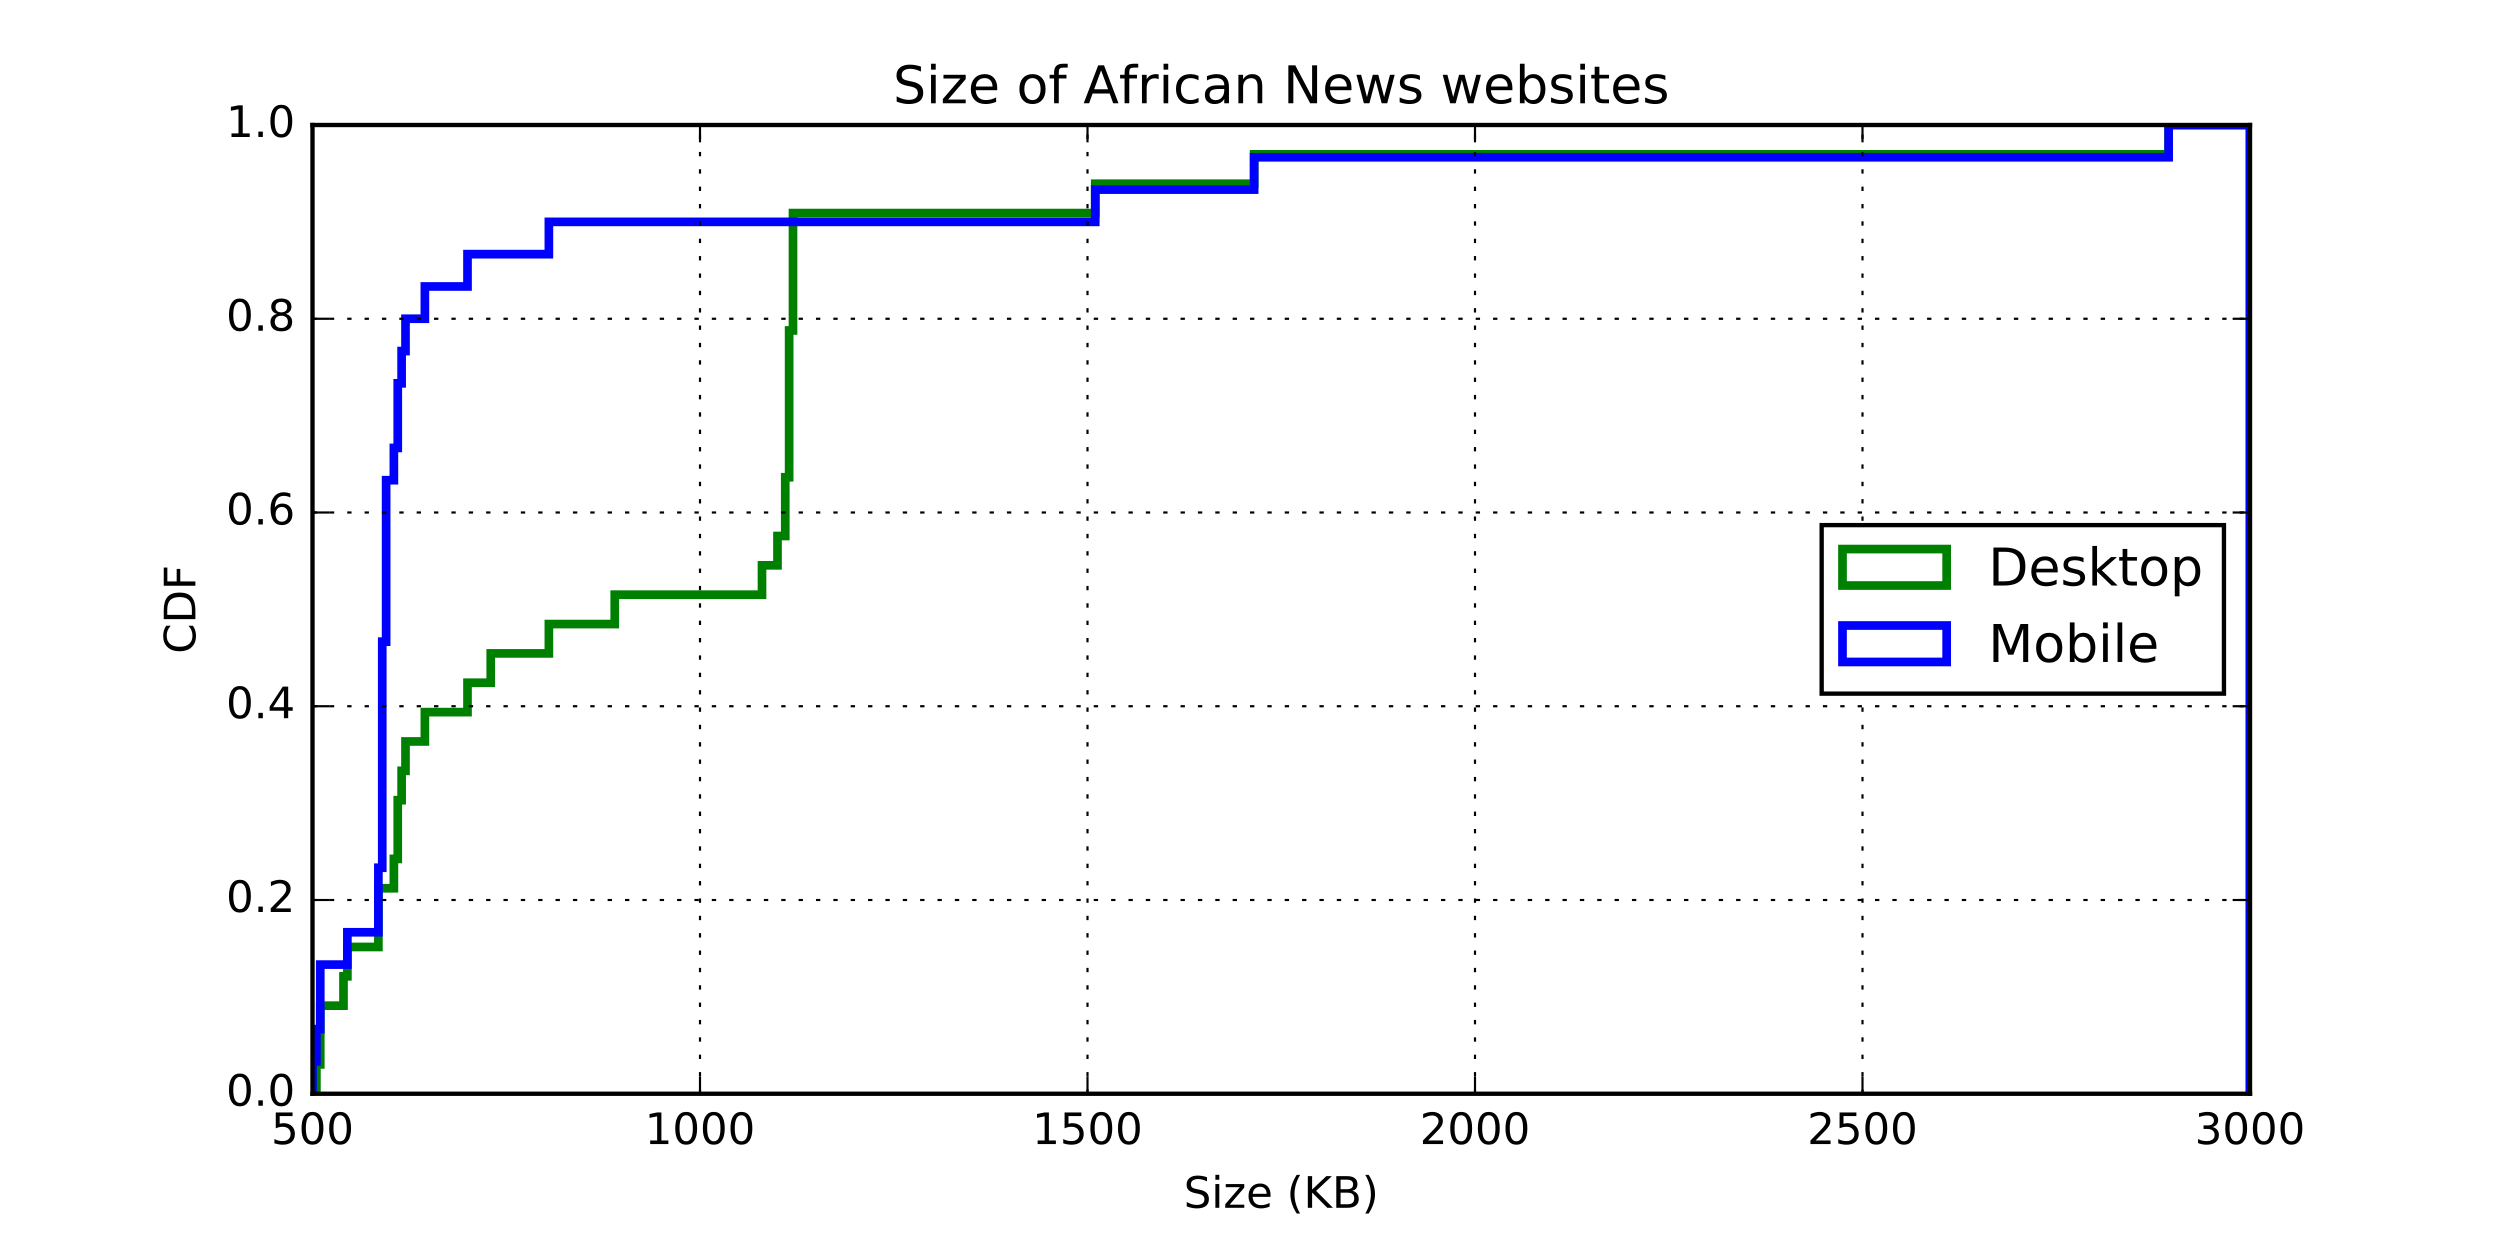
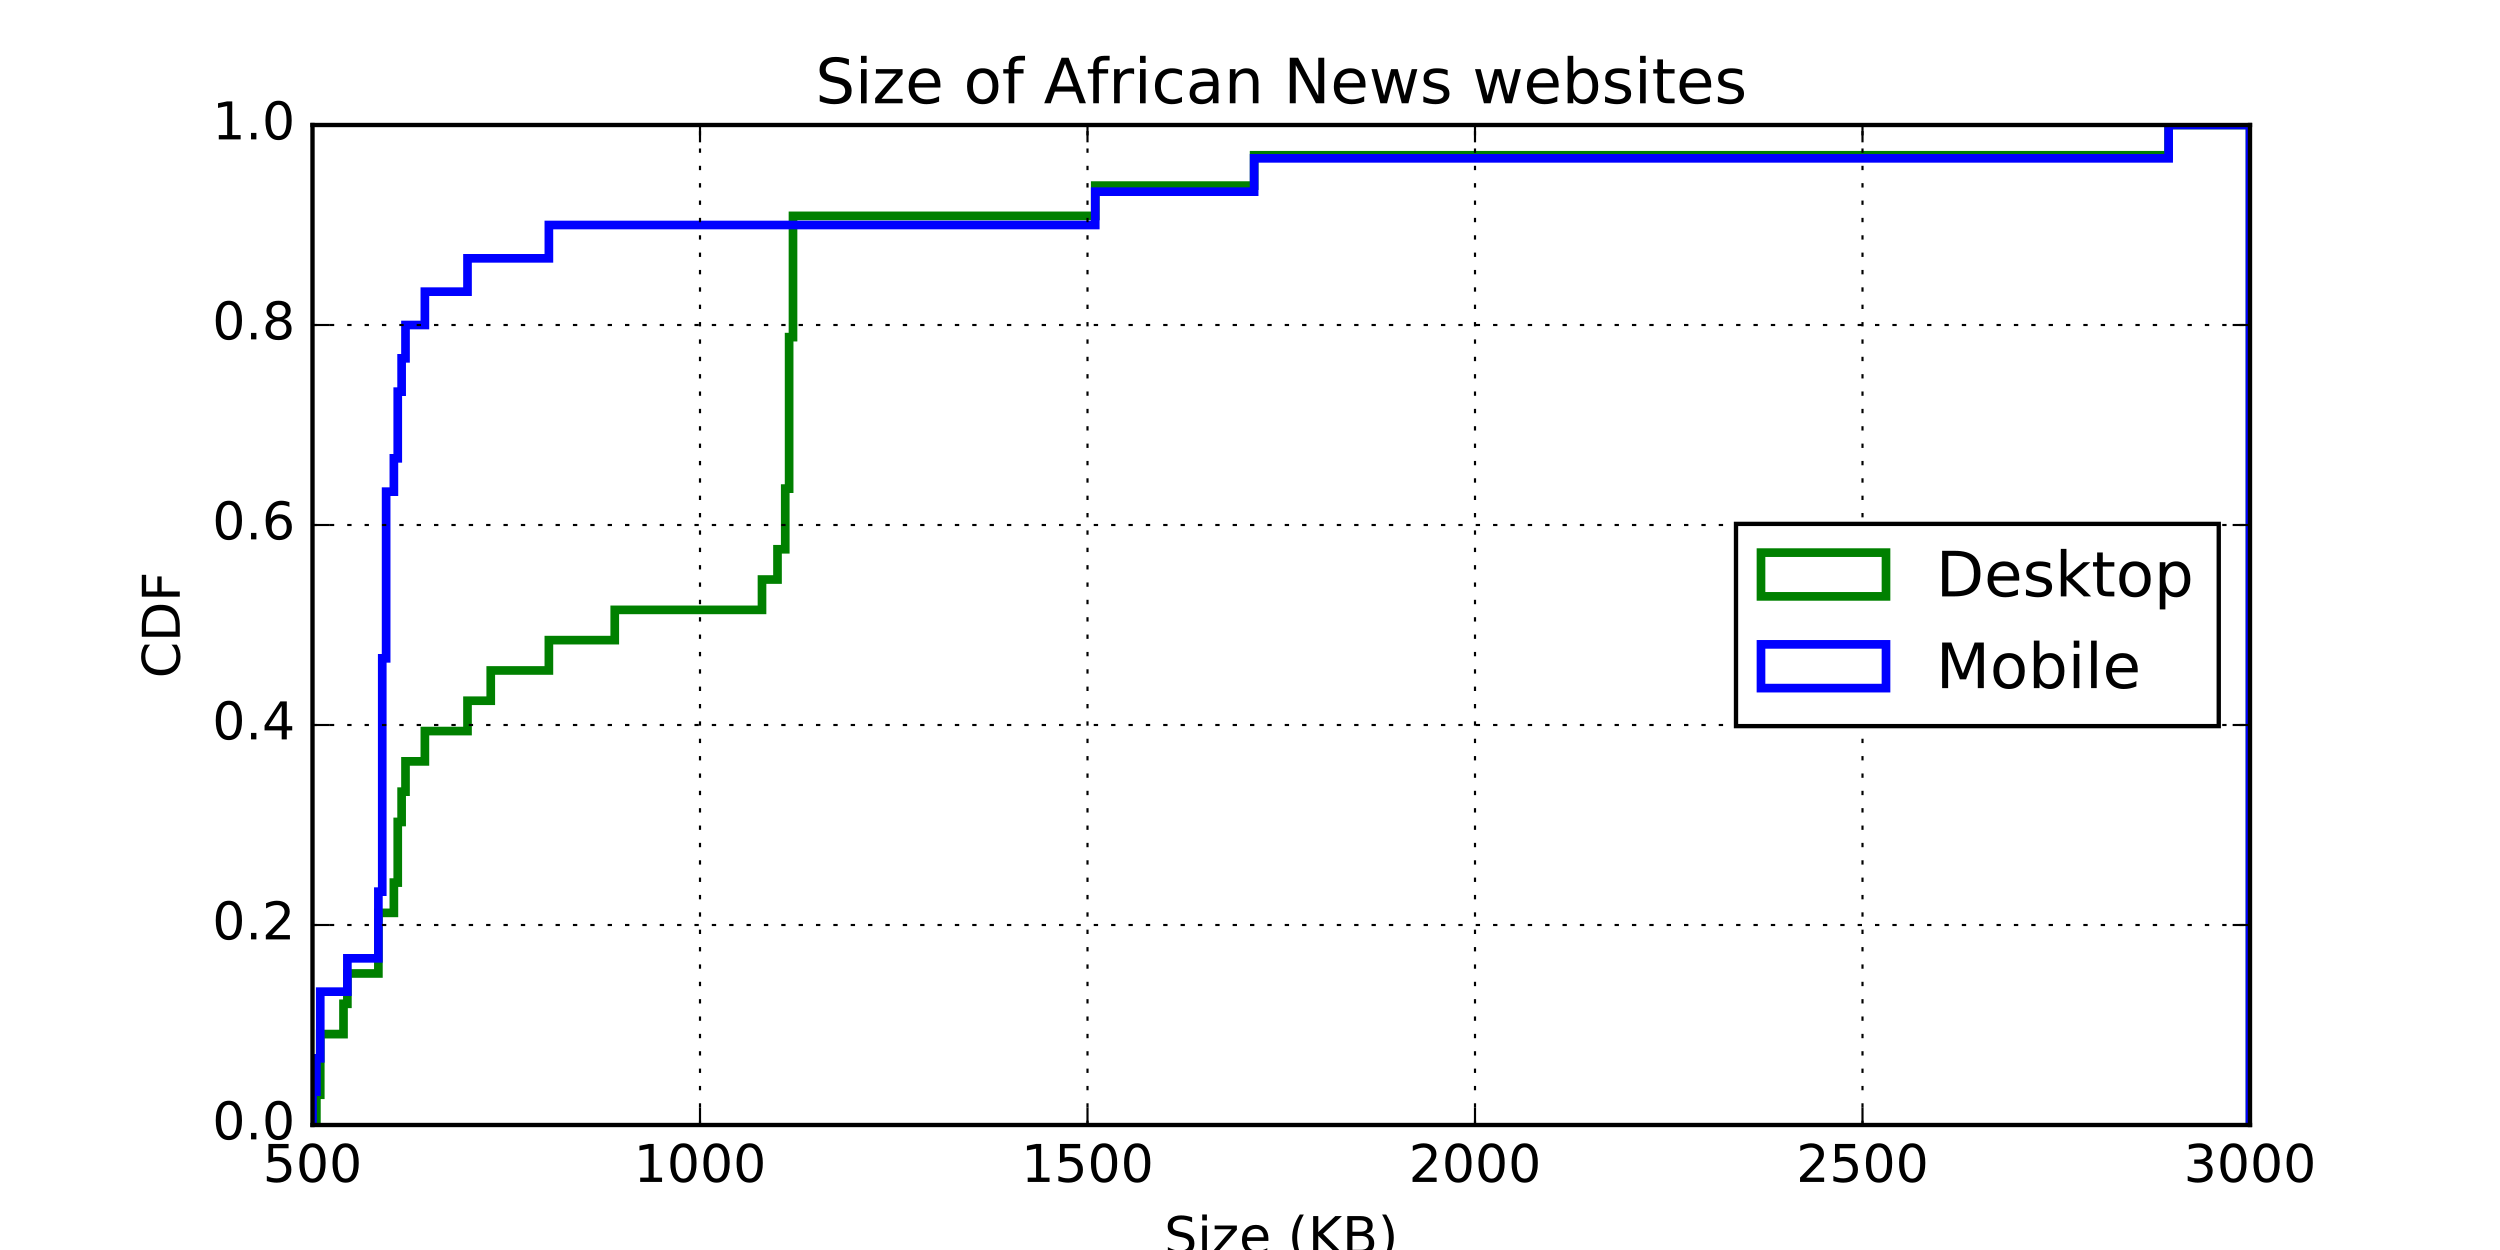
<svg xmlns="http://www.w3.org/2000/svg" xmlns:xlink="http://www.w3.org/1999/xlink" height="288pt" version="1.1" viewBox="0 0 576 288" width="576pt">
  <defs>
    <style type="text/css">
*{stroke-linecap:butt;stroke-linejoin:round;}
  </style>
  </defs>
  <g id="figure_1">
    <g id="patch_1">
      <path d="M 0 288  L 576 288  L 576 0  L 0 0  z " style="fill:#ffffff;" />
    </g>
    <g id="axes_1">
      <g id="patch_2">
-         <path d="M 72 252  L 518.4 252  L 518.4 28.8  L 72 28.8  z " style="fill:#ffffff;" />
+         <path d="M 72 259.2  L 518.4 259.2  L 518.4 28.8  L 72 28.8  z " style="fill:#ffffff;" />
      </g>
      <g id="patch_3">
-         <path clip-path="url(#p617bc75fe9)" d="M 72 252  L 72.893 252  L 72.893 245.236  L 73.786 245.236  L 73.786 231.709  L 79.142 231.709  L 79.142 224.945  L 80.035 224.945  L 80.035 218.182  L 87.178 218.182  L 87.178 204.655  L 90.749 204.655  L 90.749 197.891  L 91.642 197.891  L 91.642 184.364  L 92.534 184.364  L 92.534 177.6  L 93.427 177.6  L 93.427 170.836  L 97.891 170.836  L 97.891 164.073  L 107.712 164.073  L 107.712 157.309  L 113.069 157.309  L 113.069 150.545  L 126.461 150.545  L 126.461 143.782  L 141.638 143.782  L 141.638 137.018  L 175.565 137.018  L 175.565 130.255  L 179.136 130.255  L 179.136 123.491  L 180.922 123.491  L 180.922 109.964  L 181.814 109.964  L 181.814 76.145  L 182.707 76.145  L 182.707 49.091  L 252.346 49.091  L 252.346 42.327  L 288.95 42.327  L 288.95 35.564  L 499.651 35.564  L 499.651 28.8  L 518.4 28.8  L 518.4 252  L 518.4 252  " style="fill:none;stroke:#008000;stroke-linejoin:miter;stroke-width:2;" />
+         <path clip-path="url(#p58000ac00c)" d="M 72 259.2  L 72.893 259.2  L 72.893 252.218  L 73.786 252.218  L 73.786 238.255  L 79.142 238.255  L 79.142 231.273  L 80.035 231.273  L 80.035 224.291  L 87.178 224.291  L 87.178 210.327  L 90.749 210.327  L 90.749 203.345  L 91.642 203.345  L 91.642 189.382  L 92.534 189.382  L 92.534 182.4  L 93.427 182.4  L 93.427 175.418  L 97.891 175.418  L 97.891 168.436  L 107.712 168.436  L 107.712 161.455  L 113.069 161.455  L 113.069 154.473  L 126.461 154.473  L 126.461 147.491  L 141.638 147.491  L 141.638 140.509  L 175.565 140.509  L 175.565 133.527  L 179.136 133.527  L 179.136 126.545  L 180.922 126.545  L 180.922 112.582  L 181.814 112.582  L 181.814 77.673  L 182.707 77.673  L 182.707 49.745  L 252.346 49.745  L 252.346 42.764  L 288.95 42.764  L 288.95 35.782  L 499.651 35.782  L 499.651 28.8  L 518.4 28.8  L 518.4 259.2  L 518.4 259.2  " style="fill:none;stroke:#008000;stroke-linejoin:miter;stroke-width:2;" />
      </g>
      <g id="patch_4">
-         <path clip-path="url(#p617bc75fe9)" d="M 72 252  L 72 244.56  L 72.893 244.56  L 72.893 237.12  L 73.786 237.12  L 73.786 222.24  L 80.035 222.24  L 80.035 214.8  L 87.178 214.8  L 87.178 199.92  L 88.07 199.92  L 88.07 147.84  L 88.963 147.84  L 88.963 110.64  L 90.749 110.64  L 90.749 103.2  L 91.642 103.2  L 91.642 88.32  L 92.534 88.32  L 92.534 80.88  L 93.427 80.88  L 93.427 73.44  L 97.891 73.44  L 97.891 66  L 107.712 66  L 107.712 58.56  L 126.461 58.56  L 126.461 51.12  L 252.346 51.12  L 252.346 43.68  L 288.95 43.68  L 288.95 36.24  L 499.651 36.24  L 499.651 28.8  L 518.4 28.8  L 518.4 252  L 518.4 252  " style="fill:none;stroke:#0000ff;stroke-linejoin:miter;stroke-width:2;" />
+         <path clip-path="url(#p58000ac00c)" d="M 72 259.2  L 72 251.52  L 72.893 251.52  L 72.893 243.84  L 73.786 243.84  L 73.786 228.48  L 80.035 228.48  L 80.035 220.8  L 87.178 220.8  L 87.178 205.44  L 88.07 205.44  L 88.07 151.68  L 88.963 151.68  L 88.963 113.28  L 90.749 113.28  L 90.749 105.6  L 91.642 105.6  L 91.642 90.24  L 92.534 90.24  L 92.534 82.56  L 93.427 82.56  L 93.427 74.88  L 97.891 74.88  L 97.891 67.2  L 107.712 67.2  L 107.712 59.52  L 126.461 59.52  L 126.461 51.84  L 252.346 51.84  L 252.346 44.16  L 288.95 44.16  L 288.95 36.48  L 499.651 36.48  L 499.651 28.8  L 518.4 28.8  L 518.4 259.2  L 518.4 259.2  " style="fill:none;stroke:#0000ff;stroke-linejoin:miter;stroke-width:2;" />
      </g>
      <g id="patch_5">
-         <path d="M 72 252  L 72 28.8  " style="fill:none;stroke:#000000;stroke-linecap:square;stroke-linejoin:miter;" />
+         <path d="M 72 259.2  L 72 28.8  " style="fill:none;stroke:#000000;stroke-linecap:square;stroke-linejoin:miter;" />
      </g>
      <g id="patch_6">
-         <path d="M 518.4 252  L 518.4 28.8  " style="fill:none;stroke:#000000;stroke-linecap:square;stroke-linejoin:miter;" />
+         <path d="M 518.4 259.2  L 518.4 28.8  " style="fill:none;stroke:#000000;stroke-linecap:square;stroke-linejoin:miter;" />
      </g>
      <g id="patch_7">
-         <path d="M 72 252  L 518.4 252  " style="fill:none;stroke:#000000;stroke-linecap:square;stroke-linejoin:miter;" />
+         <path d="M 72 259.2  L 518.4 259.2  " style="fill:none;stroke:#000000;stroke-linecap:square;stroke-linejoin:miter;" />
      </g>
      <g id="patch_8">
        <path d="M 72 28.8  L 518.4 28.8  " style="fill:none;stroke:#000000;stroke-linecap:square;stroke-linejoin:miter;" />
      </g>
      <g id="matplotlib.axis_1">
        <g id="xtick_1">
          <g id="line2d_1">
-             <path clip-path="url(#p617bc75fe9)" d="M 72 252  L 72 28.8  " style="fill:none;stroke:#000000;stroke-dasharray:1,3;stroke-dashoffset:0;stroke-width:0.5;" />
+             <path clip-path="url(#p58000ac00c)" d="M 72 259.2  L 72 28.8  " style="fill:none;stroke:#000000;stroke-dasharray:1,3;stroke-dashoffset:0;stroke-width:0.5;" />
          </g>
          <g id="line2d_2">
            <defs>
-               <path d="M 0 0  L 0 -4  " id="me70a900759" style="stroke:#000000;stroke-width:0.5;" />
-             </defs>
-             <g>
-               <use style="stroke:#000000;stroke-width:0.5;" x="72" xlink:href="#me70a900759" y="252" />
+               <path d="M 0 0  L 0 -4  " id="ma044f7842e" style="stroke:#000000;stroke-width:0.5;" />
+             </defs>
+             <g>
+               <use style="stroke:#000000;stroke-width:0.5;" x="72" xlink:href="#ma044f7842e" y="259.2" />
            </g>
          </g>
          <g id="line2d_3">
            <defs>
-               <path d="M 0 0  L 0 4  " id="md9dcafe07a" style="stroke:#000000;stroke-width:0.5;" />
-             </defs>
-             <g>
-               <use style="stroke:#000000;stroke-width:0.5;" x="72" xlink:href="#md9dcafe07a" y="28.8" />
+               <path d="M 0 0  L 0 4  " id="md9685a9600" style="stroke:#000000;stroke-width:0.5;" />
+             </defs>
+             <g>
+               <use style="stroke:#000000;stroke-width:0.5;" x="72" xlink:href="#md9685a9600" y="28.8" />
            </g>
          </g>
          <g id="text_1">
            <defs>
              <path d="M 10.797 72.906  L 49.516 72.906  L 49.516 64.594  L 19.828 64.594  L 19.828 46.734  Q 21.969 47.469 24.109 47.828  Q 26.266 48.188 28.422 48.188  Q 40.625 48.188 47.75 41.5  Q 54.891 34.812 54.891 23.391  Q 54.891 11.625 47.562 5.094  Q 40.234 -1.422 26.906 -1.422  Q 22.312 -1.422 17.547 -0.641  Q 12.797 0.141 7.719 1.703  L 7.719 11.625  Q 12.109 9.234 16.797 8.062  Q 21.484 6.891 26.703 6.891  Q 35.156 6.891 40.078 11.328  Q 45.016 15.766 45.016 23.391  Q 45.016 31 40.078 35.438  Q 35.156 39.891 26.703 39.891  Q 22.75 39.891 18.812 39.016  Q 14.891 38.141 10.797 36.281  z " id="DejaVuSans-35" />
              <path d="M 31.781 66.406  Q 24.172 66.406 20.328 58.906  Q 16.5 51.422 16.5 36.375  Q 16.5 21.391 20.328 13.891  Q 24.172 6.391 31.781 6.391  Q 39.453 6.391 43.281 13.891  Q 47.125 21.391 47.125 36.375  Q 47.125 51.422 43.281 58.906  Q 39.453 66.406 31.781 66.406  z M 31.781 74.219  Q 44.047 74.219 50.516 64.516  Q 56.984 54.828 56.984 36.375  Q 56.984 17.969 50.516 8.266  Q 44.047 -1.422 31.781 -1.422  Q 19.531 -1.422 13.062 8.266  Q 6.594 17.969 6.594 36.375  Q 6.594 54.828 13.062 64.516  Q 19.531 74.219 31.781 74.219  z " id="DejaVuSans-30" />
            </defs>
-             <g transform="translate(62.45625 263.5984)scale(0.1 -0.1)">
+             <g transform="translate(60.5475 272.3181)scale(0.12 -0.12)">
              <use xlink:href="#DejaVuSans-35" />
              <use x="63.623" xlink:href="#DejaVuSans-30" />
              <use x="127.246" xlink:href="#DejaVuSans-30" />
            </g>
          </g>
        </g>
        <g id="xtick_2">
          <g id="line2d_4">
-             <path clip-path="url(#p617bc75fe9)" d="M 161.28 252  L 161.28 28.8  " style="fill:none;stroke:#000000;stroke-dasharray:1,3;stroke-dashoffset:0;stroke-width:0.5;" />
+             <path clip-path="url(#p58000ac00c)" d="M 161.28 259.2  L 161.28 28.8  " style="fill:none;stroke:#000000;stroke-dasharray:1,3;stroke-dashoffset:0;stroke-width:0.5;" />
          </g>
          <g id="line2d_5">
            <g>
-               <use style="stroke:#000000;stroke-width:0.5;" x="161.28" xlink:href="#me70a900759" y="252" />
+               <use style="stroke:#000000;stroke-width:0.5;" x="161.28" xlink:href="#ma044f7842e" y="259.2" />
            </g>
          </g>
          <g id="line2d_6">
            <g>
-               <use style="stroke:#000000;stroke-width:0.5;" x="161.28" xlink:href="#md9dcafe07a" y="28.8" />
+               <use style="stroke:#000000;stroke-width:0.5;" x="161.28" xlink:href="#md9685a9600" y="28.8" />
            </g>
          </g>
          <g id="text_2">
            <defs>
              <path d="M 12.406 8.297  L 28.516 8.297  L 28.516 63.922  L 10.984 60.406  L 10.984 69.391  L 28.422 72.906  L 38.281 72.906  L 38.281 8.297  L 54.391 8.297  L 54.391 0  L 12.406 0  z " id="DejaVuSans-31" />
            </defs>
-             <g transform="translate(148.555 263.5984)scale(0.1 -0.1)">
+             <g transform="translate(146.01 272.3181)scale(0.12 -0.12)">
              <use xlink:href="#DejaVuSans-31" />
              <use x="63.623" xlink:href="#DejaVuSans-30" />
              <use x="127.246" xlink:href="#DejaVuSans-30" />
              <use x="190.869" xlink:href="#DejaVuSans-30" />
            </g>
          </g>
        </g>
        <g id="xtick_3">
          <g id="line2d_7">
-             <path clip-path="url(#p617bc75fe9)" d="M 250.56 252  L 250.56 28.8  " style="fill:none;stroke:#000000;stroke-dasharray:1,3;stroke-dashoffset:0;stroke-width:0.5;" />
+             <path clip-path="url(#p58000ac00c)" d="M 250.56 259.2  L 250.56 28.8  " style="fill:none;stroke:#000000;stroke-dasharray:1,3;stroke-dashoffset:0;stroke-width:0.5;" />
          </g>
          <g id="line2d_8">
            <g>
-               <use style="stroke:#000000;stroke-width:0.5;" x="250.56" xlink:href="#me70a900759" y="252" />
+               <use style="stroke:#000000;stroke-width:0.5;" x="250.56" xlink:href="#ma044f7842e" y="259.2" />
            </g>
          </g>
          <g id="line2d_9">
            <g>
-               <use style="stroke:#000000;stroke-width:0.5;" x="250.56" xlink:href="#md9dcafe07a" y="28.8" />
+               <use style="stroke:#000000;stroke-width:0.5;" x="250.56" xlink:href="#md9685a9600" y="28.8" />
            </g>
          </g>
          <g id="text_3">
-             <g transform="translate(237.835 263.5984)scale(0.1 -0.1)">
+             <g transform="translate(235.29 272.3181)scale(0.12 -0.12)">
              <use xlink:href="#DejaVuSans-31" />
              <use x="63.623" xlink:href="#DejaVuSans-35" />
              <use x="127.246" xlink:href="#DejaVuSans-30" />
              <use x="190.869" xlink:href="#DejaVuSans-30" />
            </g>
          </g>
        </g>
        <g id="xtick_4">
          <g id="line2d_10">
-             <path clip-path="url(#p617bc75fe9)" d="M 339.84 252  L 339.84 28.8  " style="fill:none;stroke:#000000;stroke-dasharray:1,3;stroke-dashoffset:0;stroke-width:0.5;" />
+             <path clip-path="url(#p58000ac00c)" d="M 339.84 259.2  L 339.84 28.8  " style="fill:none;stroke:#000000;stroke-dasharray:1,3;stroke-dashoffset:0;stroke-width:0.5;" />
          </g>
          <g id="line2d_11">
            <g>
-               <use style="stroke:#000000;stroke-width:0.5;" x="339.84" xlink:href="#me70a900759" y="252" />
+               <use style="stroke:#000000;stroke-width:0.5;" x="339.84" xlink:href="#ma044f7842e" y="259.2" />
            </g>
          </g>
          <g id="line2d_12">
            <g>
-               <use style="stroke:#000000;stroke-width:0.5;" x="339.84" xlink:href="#md9dcafe07a" y="28.8" />
+               <use style="stroke:#000000;stroke-width:0.5;" x="339.84" xlink:href="#md9685a9600" y="28.8" />
            </g>
          </g>
          <g id="text_4">
            <defs>
              <path d="M 19.188 8.297  L 53.609 8.297  L 53.609 0  L 7.328 0  L 7.328 8.297  Q 12.938 14.109 22.625 23.891  Q 32.328 33.688 34.812 36.531  Q 39.547 41.844 41.422 45.531  Q 43.312 49.219 43.312 52.781  Q 43.312 58.594 39.234 62.25  Q 35.156 65.922 28.609 65.922  Q 23.969 65.922 18.812 64.312  Q 13.672 62.703 7.812 59.422  L 7.812 69.391  Q 13.766 71.781 18.938 73  Q 24.125 74.219 28.422 74.219  Q 39.75 74.219 46.484 68.547  Q 53.219 62.891 53.219 53.422  Q 53.219 48.922 51.531 44.891  Q 49.859 40.875 45.406 35.406  Q 44.188 33.984 37.641 27.219  Q 31.109 20.453 19.188 8.297  z " id="DejaVuSans-32" />
            </defs>
-             <g transform="translate(327.115 263.5984)scale(0.1 -0.1)">
+             <g transform="translate(324.57 272.3181)scale(0.12 -0.12)">
              <use xlink:href="#DejaVuSans-32" />
              <use x="63.623" xlink:href="#DejaVuSans-30" />
              <use x="127.246" xlink:href="#DejaVuSans-30" />
              <use x="190.869" xlink:href="#DejaVuSans-30" />
            </g>
          </g>
        </g>
        <g id="xtick_5">
          <g id="line2d_13">
-             <path clip-path="url(#p617bc75fe9)" d="M 429.12 252  L 429.12 28.8  " style="fill:none;stroke:#000000;stroke-dasharray:1,3;stroke-dashoffset:0;stroke-width:0.5;" />
+             <path clip-path="url(#p58000ac00c)" d="M 429.12 259.2  L 429.12 28.8  " style="fill:none;stroke:#000000;stroke-dasharray:1,3;stroke-dashoffset:0;stroke-width:0.5;" />
          </g>
          <g id="line2d_14">
            <g>
-               <use style="stroke:#000000;stroke-width:0.5;" x="429.12" xlink:href="#me70a900759" y="252" />
+               <use style="stroke:#000000;stroke-width:0.5;" x="429.12" xlink:href="#ma044f7842e" y="259.2" />
            </g>
          </g>
          <g id="line2d_15">
            <g>
-               <use style="stroke:#000000;stroke-width:0.5;" x="429.12" xlink:href="#md9dcafe07a" y="28.8" />
+               <use style="stroke:#000000;stroke-width:0.5;" x="429.12" xlink:href="#md9685a9600" y="28.8" />
            </g>
          </g>
          <g id="text_5">
-             <g transform="translate(416.395 263.5984)scale(0.1 -0.1)">
+             <g transform="translate(413.85 272.3181)scale(0.12 -0.12)">
              <use xlink:href="#DejaVuSans-32" />
              <use x="63.623" xlink:href="#DejaVuSans-35" />
              <use x="127.246" xlink:href="#DejaVuSans-30" />
              <use x="190.869" xlink:href="#DejaVuSans-30" />
            </g>
          </g>
        </g>
        <g id="xtick_6">
          <g id="line2d_16">
-             <path clip-path="url(#p617bc75fe9)" d="M 518.4 252  L 518.4 28.8  " style="fill:none;stroke:#000000;stroke-dasharray:1,3;stroke-dashoffset:0;stroke-width:0.5;" />
+             <path clip-path="url(#p58000ac00c)" d="M 518.4 259.2  L 518.4 28.8  " style="fill:none;stroke:#000000;stroke-dasharray:1,3;stroke-dashoffset:0;stroke-width:0.5;" />
          </g>
          <g id="line2d_17">
            <g>
-               <use style="stroke:#000000;stroke-width:0.5;" x="518.4" xlink:href="#me70a900759" y="252" />
+               <use style="stroke:#000000;stroke-width:0.5;" x="518.4" xlink:href="#ma044f7842e" y="259.2" />
            </g>
          </g>
          <g id="line2d_18">
            <g>
-               <use style="stroke:#000000;stroke-width:0.5;" x="518.4" xlink:href="#md9dcafe07a" y="28.8" />
+               <use style="stroke:#000000;stroke-width:0.5;" x="518.4" xlink:href="#md9685a9600" y="28.8" />
            </g>
          </g>
          <g id="text_6">
            <defs>
              <path d="M 40.578 39.312  Q 47.656 37.797 51.625 33  Q 55.609 28.219 55.609 21.188  Q 55.609 10.406 48.188 4.484  Q 40.766 -1.422 27.094 -1.422  Q 22.516 -1.422 17.656 -0.516  Q 12.797 0.391 7.625 2.203  L 7.625 11.719  Q 11.719 9.328 16.594 8.109  Q 21.484 6.891 26.812 6.891  Q 36.078 6.891 40.938 10.547  Q 45.797 14.203 45.797 21.188  Q 45.797 27.641 41.281 31.266  Q 36.766 34.906 28.719 34.906  L 20.219 34.906  L 20.219 43.016  L 29.109 43.016  Q 36.375 43.016 40.234 45.922  Q 44.094 48.828 44.094 54.297  Q 44.094 59.906 40.109 62.906  Q 36.141 65.922 28.719 65.922  Q 24.656 65.922 20.016 65.031  Q 15.375 64.156 9.812 62.312  L 9.812 71.094  Q 15.438 72.656 20.344 73.438  Q 25.25 74.219 29.594 74.219  Q 40.828 74.219 47.359 69.109  Q 53.906 64.016 53.906 55.328  Q 53.906 49.266 50.438 45.094  Q 46.969 40.922 40.578 39.312  z " id="DejaVuSans-33" />
            </defs>
-             <g transform="translate(505.675 263.5984)scale(0.1 -0.1)">
+             <g transform="translate(503.13 272.3181)scale(0.12 -0.12)">
              <use xlink:href="#DejaVuSans-33" />
              <use x="63.623" xlink:href="#DejaVuSans-30" />
              <use x="127.246" xlink:href="#DejaVuSans-30" />
              <use x="190.869" xlink:href="#DejaVuSans-30" />
            </g>
          </g>
        </g>
        <g id="text_7">
          <defs>
            <path d="M 53.516 70.516  L 53.516 60.891  Q 47.906 63.578 42.922 64.891  Q 37.938 66.219 33.297 66.219  Q 25.25 66.219 20.875 63.094  Q 16.5 59.969 16.5 54.203  Q 16.5 49.359 19.406 46.891  Q 22.312 44.438 30.422 42.922  L 36.375 41.703  Q 47.406 39.594 52.656 34.297  Q 57.906 29 57.906 20.125  Q 57.906 9.516 50.797 4.047  Q 43.703 -1.422 29.984 -1.422  Q 24.812 -1.422 18.969 -0.25  Q 13.141 0.922 6.891 3.219  L 6.891 13.375  Q 12.891 10.016 18.656 8.297  Q 24.422 6.594 29.984 6.594  Q 38.422 6.594 43.016 9.906  Q 47.609 13.234 47.609 19.391  Q 47.609 24.75 44.312 27.781  Q 41.016 30.812 33.5 32.328  L 27.484 33.5  Q 16.453 35.688 11.516 40.375  Q 6.594 45.062 6.594 53.422  Q 6.594 63.094 13.406 68.656  Q 20.219 74.219 32.172 74.219  Q 37.312 74.219 42.625 73.281  Q 47.953 72.359 53.516 70.516  z " id="DejaVuSans-53" />
            <path d="M 9.422 54.688  L 18.406 54.688  L 18.406 0  L 9.422 0  z M 9.422 75.984  L 18.406 75.984  L 18.406 64.594  L 9.422 64.594  z " id="DejaVuSans-69" />
            <path d="M 5.516 54.688  L 48.188 54.688  L 48.188 46.484  L 14.406 7.172  L 48.188 7.172  L 48.188 0  L 4.297 0  L 4.297 8.203  L 38.094 47.516  L 5.516 47.516  z " id="DejaVuSans-7a" />
            <path d="M 56.203 29.594  L 56.203 25.203  L 14.891 25.203  Q 15.484 15.922 20.484 11.062  Q 25.484 6.203 34.422 6.203  Q 39.594 6.203 44.453 7.469  Q 49.312 8.734 54.109 11.281  L 54.109 2.781  Q 49.266 0.734 44.188 -0.344  Q 39.109 -1.422 33.891 -1.422  Q 20.797 -1.422 13.156 6.188  Q 5.516 13.812 5.516 26.812  Q 5.516 40.234 12.766 48.109  Q 20.016 56 32.328 56  Q 43.359 56 49.781 48.891  Q 56.203 41.797 56.203 29.594  z M 47.219 32.234  Q 47.125 39.594 43.094 43.984  Q 39.062 48.391 32.422 48.391  Q 24.906 48.391 20.391 44.141  Q 15.875 39.891 15.188 32.172  z " id="DejaVuSans-65" />
            <path id="DejaVuSans-20" />
            <path d="M 31 75.875  Q 24.469 64.656 21.281 53.656  Q 18.109 42.672 18.109 31.391  Q 18.109 20.125 21.312 9.062  Q 24.516 -2 31 -13.188  L 23.188 -13.188  Q 15.875 -1.703 12.234 9.375  Q 8.594 20.453 8.594 31.391  Q 8.594 42.281 12.203 53.312  Q 15.828 64.359 23.188 75.875  z " id="DejaVuSans-28" />
            <path d="M 9.812 72.906  L 19.672 72.906  L 19.672 42.094  L 52.391 72.906  L 65.094 72.906  L 28.906 38.922  L 67.672 0  L 54.688 0  L 19.672 35.109  L 19.672 0  L 9.812 0  z " id="DejaVuSans-4b" />
            <path d="M 19.672 34.812  L 19.672 8.109  L 35.5 8.109  Q 43.453 8.109 47.281 11.406  Q 51.125 14.703 51.125 21.484  Q 51.125 28.328 47.281 31.562  Q 43.453 34.812 35.5 34.812  z M 19.672 64.797  L 19.672 42.828  L 34.281 42.828  Q 41.5 42.828 45.031 45.531  Q 48.578 48.25 48.578 53.812  Q 48.578 59.328 45.031 62.062  Q 41.5 64.797 34.281 64.797  z M 9.812 72.906  L 35.016 72.906  Q 46.297 72.906 52.391 68.219  Q 58.5 63.531 58.5 54.891  Q 58.5 48.188 55.375 44.234  Q 52.25 40.281 46.188 39.312  Q 53.469 37.75 57.5 32.781  Q 61.531 27.828 61.531 20.406  Q 61.531 10.641 54.891 5.312  Q 48.25 0 35.984 0  L 9.812 0  z " id="DejaVuSans-42" />
            <path d="M 8.016 75.875  L 15.828 75.875  Q 23.141 64.359 26.781 53.312  Q 30.422 42.281 30.422 31.391  Q 30.422 20.453 26.781 9.375  Q 23.141 -1.703 15.828 -13.188  L 8.016 -13.188  Q 14.5 -2 17.703 9.062  Q 20.906 20.125 20.906 31.391  Q 20.906 42.672 17.703 53.656  Q 14.5 64.656 8.016 75.875  z " id="DejaVuSans-29" />
          </defs>
-           <g transform="translate(272.7359 278.2766)scale(0.1 -0.1)">
+           <g transform="translate(268.2431 288.9319)scale(0.12 -0.12)">
            <use xlink:href="#DejaVuSans-53" />
            <use x="63.477" xlink:href="#DejaVuSans-69" />
            <use x="91.26" xlink:href="#DejaVuSans-7a" />
            <use x="143.75" xlink:href="#DejaVuSans-65" />
            <use x="205.273" xlink:href="#DejaVuSans-20" />
            <use x="237.061" xlink:href="#DejaVuSans-28" />
            <use x="276.074" xlink:href="#DejaVuSans-4b" />
            <use x="341.65" xlink:href="#DejaVuSans-42" />
            <use x="410.254" xlink:href="#DejaVuSans-29" />
          </g>
        </g>
      </g>
      <g id="matplotlib.axis_2">
        <g id="ytick_1">
          <g id="line2d_19">
-             <path clip-path="url(#p617bc75fe9)" d="M 72 252  L 518.4 252  " style="fill:none;stroke:#000000;stroke-dasharray:1,3;stroke-dashoffset:0;stroke-width:0.5;" />
+             <path clip-path="url(#p58000ac00c)" d="M 72 259.2  L 518.4 259.2  " style="fill:none;stroke:#000000;stroke-dasharray:1,3;stroke-dashoffset:0;stroke-width:0.5;" />
          </g>
          <g id="line2d_20">
            <defs>
-               <path d="M 0 0  L 4 0  " id="mc0e1cb9cde" style="stroke:#000000;stroke-width:0.5;" />
-             </defs>
-             <g>
-               <use style="stroke:#000000;stroke-width:0.5;" x="72" xlink:href="#mc0e1cb9cde" y="252" />
+               <path d="M 0 0  L 4 0  " id="m16dfcead60" style="stroke:#000000;stroke-width:0.5;" />
+             </defs>
+             <g>
+               <use style="stroke:#000000;stroke-width:0.5;" x="72" xlink:href="#m16dfcead60" y="259.2" />
            </g>
          </g>
          <g id="line2d_21">
            <defs>
-               <path d="M 0 0  L -4 0  " id="mc4f7a7d55b" style="stroke:#000000;stroke-width:0.5;" />
-             </defs>
-             <g>
-               <use style="stroke:#000000;stroke-width:0.5;" x="518.4" xlink:href="#mc4f7a7d55b" y="252" />
+               <path d="M 0 0  L -4 0  " id="m7f0f1580e5" style="stroke:#000000;stroke-width:0.5;" />
+             </defs>
+             <g>
+               <use style="stroke:#000000;stroke-width:0.5;" x="518.4" xlink:href="#m7f0f1580e5" y="259.2" />
            </g>
          </g>
          <g id="text_8">
            <defs>
              <path d="M 10.688 12.406  L 21 12.406  L 21 0  L 10.688 0  z " id="DejaVuSans-2e" />
            </defs>
-             <g transform="translate(52.09687 254.7594)scale(0.1 -0.1)">
+             <g transform="translate(48.91625 262.5113)scale(0.12 -0.12)">
              <use xlink:href="#DejaVuSans-30" />
              <use x="63.623" xlink:href="#DejaVuSans-2e" />
              <use x="95.41" xlink:href="#DejaVuSans-30" />
            </g>
          </g>
        </g>
        <g id="ytick_2">
          <g id="line2d_22">
-             <path clip-path="url(#p617bc75fe9)" d="M 72 207.36  L 518.4 207.36  " style="fill:none;stroke:#000000;stroke-dasharray:1,3;stroke-dashoffset:0;stroke-width:0.5;" />
+             <path clip-path="url(#p58000ac00c)" d="M 72 213.12  L 518.4 213.12  " style="fill:none;stroke:#000000;stroke-dasharray:1,3;stroke-dashoffset:0;stroke-width:0.5;" />
          </g>
          <g id="line2d_23">
            <g>
-               <use style="stroke:#000000;stroke-width:0.5;" x="72" xlink:href="#mc0e1cb9cde" y="207.36" />
+               <use style="stroke:#000000;stroke-width:0.5;" x="72" xlink:href="#m16dfcead60" y="213.12" />
            </g>
          </g>
          <g id="line2d_24">
            <g>
-               <use style="stroke:#000000;stroke-width:0.5;" x="518.4" xlink:href="#mc4f7a7d55b" y="207.36" />
+               <use style="stroke:#000000;stroke-width:0.5;" x="518.4" xlink:href="#m7f0f1580e5" y="213.12" />
            </g>
          </g>
          <g id="text_9">
-             <g transform="translate(52.09687 210.1194)scale(0.1 -0.1)">
+             <g transform="translate(48.91625 216.4313)scale(0.12 -0.12)">
              <use xlink:href="#DejaVuSans-30" />
              <use x="63.623" xlink:href="#DejaVuSans-2e" />
              <use x="95.41" xlink:href="#DejaVuSans-32" />
            </g>
          </g>
        </g>
        <g id="ytick_3">
          <g id="line2d_25">
-             <path clip-path="url(#p617bc75fe9)" d="M 72 162.72  L 518.4 162.72  " style="fill:none;stroke:#000000;stroke-dasharray:1,3;stroke-dashoffset:0;stroke-width:0.5;" />
+             <path clip-path="url(#p58000ac00c)" d="M 72 167.04  L 518.4 167.04  " style="fill:none;stroke:#000000;stroke-dasharray:1,3;stroke-dashoffset:0;stroke-width:0.5;" />
          </g>
          <g id="line2d_26">
            <g>
-               <use style="stroke:#000000;stroke-width:0.5;" x="72" xlink:href="#mc0e1cb9cde" y="162.72" />
+               <use style="stroke:#000000;stroke-width:0.5;" x="72" xlink:href="#m16dfcead60" y="167.04" />
            </g>
          </g>
          <g id="line2d_27">
            <g>
-               <use style="stroke:#000000;stroke-width:0.5;" x="518.4" xlink:href="#mc4f7a7d55b" y="162.72" />
+               <use style="stroke:#000000;stroke-width:0.5;" x="518.4" xlink:href="#m7f0f1580e5" y="167.04" />
            </g>
          </g>
          <g id="text_10">
            <defs>
              <path d="M 37.797 64.312  L 12.891 25.391  L 37.797 25.391  z M 35.203 72.906  L 47.609 72.906  L 47.609 25.391  L 58.016 25.391  L 58.016 17.188  L 47.609 17.188  L 47.609 0  L 37.797 0  L 37.797 17.188  L 4.891 17.188  L 4.891 26.703  z " id="DejaVuSans-34" />
            </defs>
-             <g transform="translate(52.09687 165.4794)scale(0.1 -0.1)">
+             <g transform="translate(48.91625 170.3512)scale(0.12 -0.12)">
              <use xlink:href="#DejaVuSans-30" />
              <use x="63.623" xlink:href="#DejaVuSans-2e" />
              <use x="95.41" xlink:href="#DejaVuSans-34" />
            </g>
          </g>
        </g>
        <g id="ytick_4">
          <g id="line2d_28">
-             <path clip-path="url(#p617bc75fe9)" d="M 72 118.08  L 518.4 118.08  " style="fill:none;stroke:#000000;stroke-dasharray:1,3;stroke-dashoffset:0;stroke-width:0.5;" />
+             <path clip-path="url(#p58000ac00c)" d="M 72 120.96  L 518.4 120.96  " style="fill:none;stroke:#000000;stroke-dasharray:1,3;stroke-dashoffset:0;stroke-width:0.5;" />
          </g>
          <g id="line2d_29">
            <g>
-               <use style="stroke:#000000;stroke-width:0.5;" x="72" xlink:href="#mc0e1cb9cde" y="118.08" />
+               <use style="stroke:#000000;stroke-width:0.5;" x="72" xlink:href="#m16dfcead60" y="120.96" />
            </g>
          </g>
          <g id="line2d_30">
            <g>
-               <use style="stroke:#000000;stroke-width:0.5;" x="518.4" xlink:href="#mc4f7a7d55b" y="118.08" />
+               <use style="stroke:#000000;stroke-width:0.5;" x="518.4" xlink:href="#m7f0f1580e5" y="120.96" />
            </g>
          </g>
          <g id="text_11">
            <defs>
              <path d="M 33.016 40.375  Q 26.375 40.375 22.484 35.828  Q 18.609 31.297 18.609 23.391  Q 18.609 15.531 22.484 10.953  Q 26.375 6.391 33.016 6.391  Q 39.656 6.391 43.531 10.953  Q 47.406 15.531 47.406 23.391  Q 47.406 31.297 43.531 35.828  Q 39.656 40.375 33.016 40.375  z M 52.594 71.297  L 52.594 62.312  Q 48.875 64.062 45.094 64.984  Q 41.312 65.922 37.594 65.922  Q 27.828 65.922 22.672 59.328  Q 17.531 52.734 16.797 39.406  Q 19.672 43.656 24.016 45.922  Q 28.375 48.188 33.594 48.188  Q 44.578 48.188 50.953 41.516  Q 57.328 34.859 57.328 23.391  Q 57.328 12.156 50.688 5.359  Q 44.047 -1.422 33.016 -1.422  Q 20.359 -1.422 13.672 8.266  Q 6.984 17.969 6.984 36.375  Q 6.984 53.656 15.188 63.938  Q 23.391 74.219 37.203 74.219  Q 40.922 74.219 44.703 73.484  Q 48.484 72.75 52.594 71.297  z " id="DejaVuSans-36" />
            </defs>
-             <g transform="translate(52.09687 120.8394)scale(0.1 -0.1)">
+             <g transform="translate(48.91625 124.2712)scale(0.12 -0.12)">
              <use xlink:href="#DejaVuSans-30" />
              <use x="63.623" xlink:href="#DejaVuSans-2e" />
              <use x="95.41" xlink:href="#DejaVuSans-36" />
            </g>
          </g>
        </g>
        <g id="ytick_5">
          <g id="line2d_31">
-             <path clip-path="url(#p617bc75fe9)" d="M 72 73.44  L 518.4 73.44  " style="fill:none;stroke:#000000;stroke-dasharray:1,3;stroke-dashoffset:0;stroke-width:0.5;" />
+             <path clip-path="url(#p58000ac00c)" d="M 72 74.88  L 518.4 74.88  " style="fill:none;stroke:#000000;stroke-dasharray:1,3;stroke-dashoffset:0;stroke-width:0.5;" />
          </g>
          <g id="line2d_32">
            <g>
-               <use style="stroke:#000000;stroke-width:0.5;" x="72" xlink:href="#mc0e1cb9cde" y="73.44" />
+               <use style="stroke:#000000;stroke-width:0.5;" x="72" xlink:href="#m16dfcead60" y="74.88" />
            </g>
          </g>
          <g id="line2d_33">
            <g>
-               <use style="stroke:#000000;stroke-width:0.5;" x="518.4" xlink:href="#mc4f7a7d55b" y="73.44" />
+               <use style="stroke:#000000;stroke-width:0.5;" x="518.4" xlink:href="#m7f0f1580e5" y="74.88" />
            </g>
          </g>
          <g id="text_12">
            <defs>
              <path d="M 31.781 34.625  Q 24.75 34.625 20.719 30.859  Q 16.703 27.094 16.703 20.516  Q 16.703 13.922 20.719 10.156  Q 24.75 6.391 31.781 6.391  Q 38.812 6.391 42.859 10.172  Q 46.922 13.969 46.922 20.516  Q 46.922 27.094 42.891 30.859  Q 38.875 34.625 31.781 34.625  z M 21.922 38.812  Q 15.578 40.375 12.031 44.719  Q 8.5 49.078 8.5 55.328  Q 8.5 64.062 14.719 69.141  Q 20.953 74.219 31.781 74.219  Q 42.672 74.219 48.875 69.141  Q 55.078 64.062 55.078 55.328  Q 55.078 49.078 51.531 44.719  Q 48 40.375 41.703 38.812  Q 48.828 37.156 52.797 32.312  Q 56.781 27.484 56.781 20.516  Q 56.781 9.906 50.312 4.234  Q 43.844 -1.422 31.781 -1.422  Q 19.734 -1.422 13.25 4.234  Q 6.781 9.906 6.781 20.516  Q 6.781 27.484 10.781 32.312  Q 14.797 37.156 21.922 38.812  z M 18.312 54.391  Q 18.312 48.734 21.844 45.562  Q 25.391 42.391 31.781 42.391  Q 38.141 42.391 41.719 45.562  Q 45.312 48.734 45.312 54.391  Q 45.312 60.062 41.719 63.234  Q 38.141 66.406 31.781 66.406  Q 25.391 66.406 21.844 63.234  Q 18.312 60.062 18.312 54.391  z " id="DejaVuSans-38" />
            </defs>
-             <g transform="translate(52.09687 76.19938)scale(0.1 -0.1)">
+             <g transform="translate(48.91625 78.19125)scale(0.12 -0.12)">
              <use xlink:href="#DejaVuSans-30" />
              <use x="63.623" xlink:href="#DejaVuSans-2e" />
              <use x="95.41" xlink:href="#DejaVuSans-38" />
            </g>
          </g>
        </g>
        <g id="ytick_6">
          <g id="line2d_34">
-             <path clip-path="url(#p617bc75fe9)" d="M 72 28.8  L 518.4 28.8  " style="fill:none;stroke:#000000;stroke-dasharray:1,3;stroke-dashoffset:0;stroke-width:0.5;" />
+             <path clip-path="url(#p58000ac00c)" d="M 72 28.8  L 518.4 28.8  " style="fill:none;stroke:#000000;stroke-dasharray:1,3;stroke-dashoffset:0;stroke-width:0.5;" />
          </g>
          <g id="line2d_35">
            <g>
-               <use style="stroke:#000000;stroke-width:0.5;" x="72" xlink:href="#mc0e1cb9cde" y="28.8" />
+               <use style="stroke:#000000;stroke-width:0.5;" x="72" xlink:href="#m16dfcead60" y="28.8" />
            </g>
          </g>
          <g id="line2d_36">
            <g>
-               <use style="stroke:#000000;stroke-width:0.5;" x="518.4" xlink:href="#mc4f7a7d55b" y="28.8" />
+               <use style="stroke:#000000;stroke-width:0.5;" x="518.4" xlink:href="#m7f0f1580e5" y="28.8" />
            </g>
          </g>
          <g id="text_13">
-             <g transform="translate(52.09687 31.55937)scale(0.1 -0.1)">
+             <g transform="translate(48.91625 32.11125)scale(0.12 -0.12)">
              <use xlink:href="#DejaVuSans-31" />
              <use x="63.623" xlink:href="#DejaVuSans-2e" />
              <use x="95.41" xlink:href="#DejaVuSans-30" />
            </g>
          </g>
        </g>
        <g id="text_14">
          <defs>
            <path d="M 64.406 67.281  L 64.406 56.891  Q 59.422 61.531 53.781 63.812  Q 48.141 66.109 41.797 66.109  Q 29.297 66.109 22.656 58.469  Q 16.016 50.828 16.016 36.375  Q 16.016 21.969 22.656 14.328  Q 29.297 6.688 41.797 6.688  Q 48.141 6.688 53.781 8.984  Q 59.422 11.281 64.406 15.922  L 64.406 5.609  Q 59.234 2.094 53.438 0.328  Q 47.656 -1.422 41.219 -1.422  Q 24.656 -1.422 15.125 8.703  Q 5.609 18.844 5.609 36.375  Q 5.609 53.953 15.125 64.078  Q 24.656 74.219 41.219 74.219  Q 47.75 74.219 53.531 72.484  Q 59.328 70.75 64.406 67.281  z " id="DejaVuSans-43" />
            <path d="M 19.672 64.797  L 19.672 8.109  L 31.594 8.109  Q 46.688 8.109 53.688 14.938  Q 60.688 21.781 60.688 36.531  Q 60.688 51.172 53.688 57.984  Q 46.688 64.797 31.594 64.797  z M 9.812 72.906  L 30.078 72.906  Q 51.266 72.906 61.172 64.094  Q 71.094 55.281 71.094 36.531  Q 71.094 17.672 61.125 8.828  Q 51.172 0 30.078 0  L 9.812 0  z " id="DejaVuSans-44" />
            <path d="M 9.812 72.906  L 51.703 72.906  L 51.703 64.594  L 19.672 64.594  L 19.672 43.109  L 48.578 43.109  L 48.578 34.812  L 19.672 34.812  L 19.672 0  L 9.812 0  z " id="DejaVuSans-46" />
          </defs>
-           <g transform="translate(45.01719 150.6172)rotate(-90)scale(0.1 -0.1)">
+           <g transform="translate(41.42063 156.2606)rotate(-90)scale(0.12 -0.12)">
            <use xlink:href="#DejaVuSans-43" />
            <use x="69.824" xlink:href="#DejaVuSans-44" />
            <use x="146.826" xlink:href="#DejaVuSans-46" />
          </g>
        </g>
      </g>
      <g id="text_15">
        <defs>
          <path d="M 30.609 48.391  Q 23.391 48.391 19.188 42.75  Q 14.984 37.109 14.984 27.297  Q 14.984 17.484 19.156 11.844  Q 23.344 6.203 30.609 6.203  Q 37.797 6.203 41.984 11.859  Q 46.188 17.531 46.188 27.297  Q 46.188 37.016 41.984 42.703  Q 37.797 48.391 30.609 48.391  z M 30.609 56  Q 42.328 56 49.016 48.375  Q 55.719 40.766 55.719 27.297  Q 55.719 13.875 49.016 6.219  Q 42.328 -1.422 30.609 -1.422  Q 18.844 -1.422 12.172 6.219  Q 5.516 13.875 5.516 27.297  Q 5.516 40.766 12.172 48.375  Q 18.844 56 30.609 56  z " id="DejaVuSans-6f" />
          <path d="M 37.109 75.984  L 37.109 68.5  L 28.516 68.5  Q 23.688 68.5 21.797 66.547  Q 19.922 64.594 19.922 59.516  L 19.922 54.688  L 34.719 54.688  L 34.719 47.703  L 19.922 47.703  L 19.922 0  L 10.891 0  L 10.891 47.703  L 2.297 47.703  L 2.297 54.688  L 10.891 54.688  L 10.891 58.5  Q 10.891 67.625 15.141 71.797  Q 19.391 75.984 28.609 75.984  z " id="DejaVuSans-66" />
          <path d="M 34.188 63.188  L 20.797 26.906  L 47.609 26.906  z M 28.609 72.906  L 39.797 72.906  L 67.578 0  L 57.328 0  L 50.688 18.703  L 17.828 18.703  L 11.188 0  L 0.781 0  z " id="DejaVuSans-41" />
          <path d="M 41.109 46.297  Q 39.594 47.172 37.812 47.578  Q 36.031 48 33.891 48  Q 26.266 48 22.188 43.047  Q 18.109 38.094 18.109 28.812  L 18.109 0  L 9.078 0  L 9.078 54.688  L 18.109 54.688  L 18.109 46.188  Q 20.953 51.172 25.484 53.578  Q 30.031 56 36.531 56  Q 37.453 56 38.578 55.875  Q 39.703 55.766 41.062 55.516  z " id="DejaVuSans-72" />
          <path d="M 48.781 52.594  L 48.781 44.188  Q 44.969 46.297 41.141 47.344  Q 37.312 48.391 33.406 48.391  Q 24.656 48.391 19.812 42.844  Q 14.984 37.312 14.984 27.297  Q 14.984 17.281 19.812 11.734  Q 24.656 6.203 33.406 6.203  Q 37.312 6.203 41.141 7.25  Q 44.969 8.297 48.781 10.406  L 48.781 2.094  Q 45.016 0.344 40.984 -0.531  Q 36.969 -1.422 32.422 -1.422  Q 20.062 -1.422 12.781 6.344  Q 5.516 14.109 5.516 27.297  Q 5.516 40.672 12.859 48.328  Q 20.219 56 33.016 56  Q 37.156 56 41.109 55.141  Q 45.062 54.297 48.781 52.594  z " id="DejaVuSans-63" />
          <path d="M 34.281 27.484  Q 23.391 27.484 19.188 25  Q 14.984 22.516 14.984 16.5  Q 14.984 11.719 18.141 8.906  Q 21.297 6.109 26.703 6.109  Q 34.188 6.109 38.703 11.406  Q 43.219 16.703 43.219 25.484  L 43.219 27.484  z M 52.203 31.203  L 52.203 0  L 43.219 0  L 43.219 8.297  Q 40.141 3.328 35.547 0.953  Q 30.953 -1.422 24.312 -1.422  Q 15.922 -1.422 10.953 3.297  Q 6 8.016 6 15.922  Q 6 25.141 12.172 29.828  Q 18.359 34.516 30.609 34.516  L 43.219 34.516  L 43.219 35.406  Q 43.219 41.609 39.141 45  Q 35.062 48.391 27.688 48.391  Q 23 48.391 18.547 47.266  Q 14.109 46.141 10.016 43.891  L 10.016 52.203  Q 14.938 54.109 19.578 55.047  Q 24.219 56 28.609 56  Q 40.484 56 46.344 49.844  Q 52.203 43.703 52.203 31.203  z " id="DejaVuSans-61" />
          <path d="M 54.891 33.016  L 54.891 0  L 45.906 0  L 45.906 32.719  Q 45.906 40.484 42.875 44.328  Q 39.844 48.188 33.797 48.188  Q 26.516 48.188 22.312 43.547  Q 18.109 38.922 18.109 30.906  L 18.109 0  L 9.078 0  L 9.078 54.688  L 18.109 54.688  L 18.109 46.188  Q 21.344 51.125 25.703 53.562  Q 30.078 56 35.797 56  Q 45.219 56 50.047 50.172  Q 54.891 44.344 54.891 33.016  z " id="DejaVuSans-6e" />
          <path d="M 9.812 72.906  L 23.094 72.906  L 55.422 11.922  L 55.422 72.906  L 64.984 72.906  L 64.984 0  L 51.703 0  L 19.391 60.984  L 19.391 0  L 9.812 0  z " id="DejaVuSans-4e" />
          <path d="M 4.203 54.688  L 13.188 54.688  L 24.422 12.016  L 35.594 54.688  L 46.188 54.688  L 57.422 12.016  L 68.609 54.688  L 77.594 54.688  L 63.281 0  L 52.688 0  L 40.922 44.828  L 29.109 0  L 18.5 0  z " id="DejaVuSans-77" />
          <path d="M 44.281 53.078  L 44.281 44.578  Q 40.484 46.531 36.375 47.5  Q 32.281 48.484 27.875 48.484  Q 21.188 48.484 17.844 46.438  Q 14.5 44.391 14.5 40.281  Q 14.5 37.156 16.891 35.375  Q 19.281 33.594 26.516 31.984  L 29.594 31.297  Q 39.156 29.25 43.188 25.516  Q 47.219 21.781 47.219 15.094  Q 47.219 7.469 41.188 3.016  Q 35.156 -1.422 24.609 -1.422  Q 20.219 -1.422 15.453 -0.562  Q 10.688 0.297 5.422 2  L 5.422 11.281  Q 10.406 8.688 15.234 7.391  Q 20.062 6.109 24.812 6.109  Q 31.156 6.109 34.562 8.281  Q 37.984 10.453 37.984 14.406  Q 37.984 18.062 35.516 20.016  Q 33.062 21.969 24.703 23.781  L 21.578 24.516  Q 13.234 26.266 9.516 29.906  Q 5.812 33.547 5.812 39.891  Q 5.812 47.609 11.281 51.797  Q 16.75 56 26.812 56  Q 31.781 56 36.172 55.266  Q 40.578 54.547 44.281 53.078  z " id="DejaVuSans-73" />
          <path d="M 48.688 27.297  Q 48.688 37.203 44.609 42.844  Q 40.531 48.484 33.406 48.484  Q 26.266 48.484 22.188 42.844  Q 18.109 37.203 18.109 27.297  Q 18.109 17.391 22.188 11.75  Q 26.266 6.109 33.406 6.109  Q 40.531 6.109 44.609 11.75  Q 48.688 17.391 48.688 27.297  z M 18.109 46.391  Q 20.953 51.266 25.266 53.625  Q 29.594 56 35.594 56  Q 45.562 56 51.781 48.094  Q 58.016 40.188 58.016 27.297  Q 58.016 14.406 51.781 6.484  Q 45.562 -1.422 35.594 -1.422  Q 29.594 -1.422 25.266 0.953  Q 20.953 3.328 18.109 8.203  L 18.109 0  L 9.078 0  L 9.078 75.984  L 18.109 75.984  z " id="DejaVuSans-62" />
          <path d="M 18.312 70.219  L 18.312 54.688  L 36.812 54.688  L 36.812 47.703  L 18.312 47.703  L 18.312 18.016  Q 18.312 11.328 20.141 9.422  Q 21.969 7.516 27.594 7.516  L 36.812 7.516  L 36.812 0  L 27.594 0  Q 17.188 0 13.234 3.875  Q 9.281 7.766 9.281 18.016  L 9.281 47.703  L 2.688 47.703  L 2.688 54.688  L 9.281 54.688  L 9.281 70.219  z " id="DejaVuSans-74" />
        </defs>
-         <g transform="translate(205.7634 23.8)scale(0.12 -0.12)">
+         <g transform="translate(187.8761 23.8)scale(0.144 -0.144)">
          <use xlink:href="#DejaVuSans-53" />
          <use x="63.477" xlink:href="#DejaVuSans-69" />
          <use x="91.26" xlink:href="#DejaVuSans-7a" />
          <use x="143.75" xlink:href="#DejaVuSans-65" />
          <use x="205.273" xlink:href="#DejaVuSans-20" />
          <use x="237.061" xlink:href="#DejaVuSans-6f" />
          <use x="298.242" xlink:href="#DejaVuSans-66" />
          <use x="333.447" xlink:href="#DejaVuSans-20" />
          <use x="365.234" xlink:href="#DejaVuSans-41" />
          <use x="433.596" xlink:href="#DejaVuSans-66" />
          <use x="468.801" xlink:href="#DejaVuSans-72" />
          <use x="509.914" xlink:href="#DejaVuSans-69" />
          <use x="537.697" xlink:href="#DejaVuSans-63" />
          <use x="592.678" xlink:href="#DejaVuSans-61" />
          <use x="653.957" xlink:href="#DejaVuSans-6e" />
          <use x="717.336" xlink:href="#DejaVuSans-20" />
          <use x="749.123" xlink:href="#DejaVuSans-4e" />
          <use x="823.928" xlink:href="#DejaVuSans-65" />
          <use x="885.451" xlink:href="#DejaVuSans-77" />
          <use x="967.238" xlink:href="#DejaVuSans-73" />
          <use x="1019.338" xlink:href="#DejaVuSans-20" />
          <use x="1051.125" xlink:href="#DejaVuSans-77" />
          <use x="1132.912" xlink:href="#DejaVuSans-65" />
          <use x="1194.436" xlink:href="#DejaVuSans-62" />
          <use x="1257.912" xlink:href="#DejaVuSans-73" />
          <use x="1310.012" xlink:href="#DejaVuSans-69" />
          <use x="1337.795" xlink:href="#DejaVuSans-74" />
          <use x="1377.004" xlink:href="#DejaVuSans-65" />
          <use x="1438.527" xlink:href="#DejaVuSans-73" />
        </g>
      </g>
      <g id="legend_1">
        <g id="patch_9">
-           <path d="M 419.711 159.814  L 512.4 159.814  L 512.4 120.986  L 419.711 120.986  z " style="fill:#ffffff;stroke:#000000;stroke-linejoin:miter;" />
+           <path d="M 399.974 167.297  L 511.2 167.297  L 511.2 120.704  L 399.974 120.704  z " style="fill:#ffffff;stroke:#000000;stroke-linejoin:miter;" />
        </g>
        <g id="patch_10">
-           <path d="M 424.511 134.904  L 448.511 134.904  L 448.511 126.504  L 424.511 126.504  z " style="fill:none;stroke:#008000;stroke-linejoin:miter;stroke-width:2;" />
+           <path d="M 405.733 137.405  L 434.534 137.405  L 434.534 127.325  L 405.733 127.325  z " style="fill:none;stroke:#008000;stroke-linejoin:miter;stroke-width:2;" />
        </g>
        <g id="text_16">
          <defs>
            <path d="M 9.078 75.984  L 18.109 75.984  L 18.109 31.109  L 44.922 54.688  L 56.391 54.688  L 27.391 29.109  L 57.625 0  L 45.906 0  L 18.109 26.703  L 18.109 0  L 9.078 0  z " id="DejaVuSans-6b" />
            <path d="M 18.109 8.203  L 18.109 -20.797  L 9.078 -20.797  L 9.078 54.688  L 18.109 54.688  L 18.109 46.391  Q 20.953 51.266 25.266 53.625  Q 29.594 56 35.594 56  Q 45.562 56 51.781 48.094  Q 58.016 40.188 58.016 27.297  Q 58.016 14.406 51.781 6.484  Q 45.562 -1.422 35.594 -1.422  Q 29.594 -1.422 25.266 0.953  Q 20.953 3.328 18.109 8.203  z M 48.688 27.297  Q 48.688 37.203 44.609 42.844  Q 40.531 48.484 33.406 48.484  Q 26.266 48.484 22.188 42.844  Q 18.109 37.203 18.109 27.297  Q 18.109 17.391 22.188 11.75  Q 26.266 6.109 33.406 6.109  Q 40.531 6.109 44.609 11.75  Q 48.688 17.391 48.688 27.297  z " id="DejaVuSans-70" />
          </defs>
-           <g transform="translate(458.1112 134.9044)scale(0.12 -0.12)">
+           <g transform="translate(446.0535 137.4052)scale(0.144 -0.144)">
            <use xlink:href="#DejaVuSans-44" />
            <use x="77.002" xlink:href="#DejaVuSans-65" />
            <use x="138.525" xlink:href="#DejaVuSans-73" />
            <use x="190.625" xlink:href="#DejaVuSans-6b" />
            <use x="248.535" xlink:href="#DejaVuSans-74" />
            <use x="287.744" xlink:href="#DejaVuSans-6f" />
            <use x="348.926" xlink:href="#DejaVuSans-70" />
          </g>
        </g>
        <g id="patch_11">
-           <path d="M 424.511 152.518  L 448.511 152.518  L 448.511 144.118  L 424.511 144.118  z " style="fill:none;stroke:#0000ff;stroke-linejoin:miter;stroke-width:2;" />
+           <path d="M 405.733 158.542  L 434.534 158.542  L 434.534 148.462  L 405.733 148.462  z " style="fill:none;stroke:#0000ff;stroke-linejoin:miter;stroke-width:2;" />
        </g>
        <g id="text_17">
          <defs>
            <path d="M 9.812 72.906  L 24.516 72.906  L 43.109 23.297  L 61.812 72.906  L 76.516 72.906  L 76.516 0  L 66.891 0  L 66.891 64.016  L 48.094 14.016  L 38.188 14.016  L 19.391 64.016  L 19.391 0  L 9.812 0  z " id="DejaVuSans-4d" />
            <path d="M 9.422 75.984  L 18.406 75.984  L 18.406 0  L 9.422 0  z " id="DejaVuSans-6c" />
          </defs>
-           <g transform="translate(458.1112 152.5181)scale(0.12 -0.12)">
+           <g transform="translate(446.0535 158.5418)scale(0.144 -0.144)">
            <use xlink:href="#DejaVuSans-4d" />
            <use x="86.279" xlink:href="#DejaVuSans-6f" />
            <use x="147.461" xlink:href="#DejaVuSans-62" />
            <use x="210.938" xlink:href="#DejaVuSans-69" />
            <use x="238.721" xlink:href="#DejaVuSans-6c" />
            <use x="266.504" xlink:href="#DejaVuSans-65" />
          </g>
        </g>
      </g>
    </g>
  </g>
  <defs>
-     <clipPath id="p617bc75fe9">
-       <rect height="223.2" width="446.4" x="72" y="28.8" />
+     <clipPath id="p58000ac00c">
+       <rect height="230.4" width="446.4" x="72" y="28.8" />
    </clipPath>
  </defs>
</svg>
